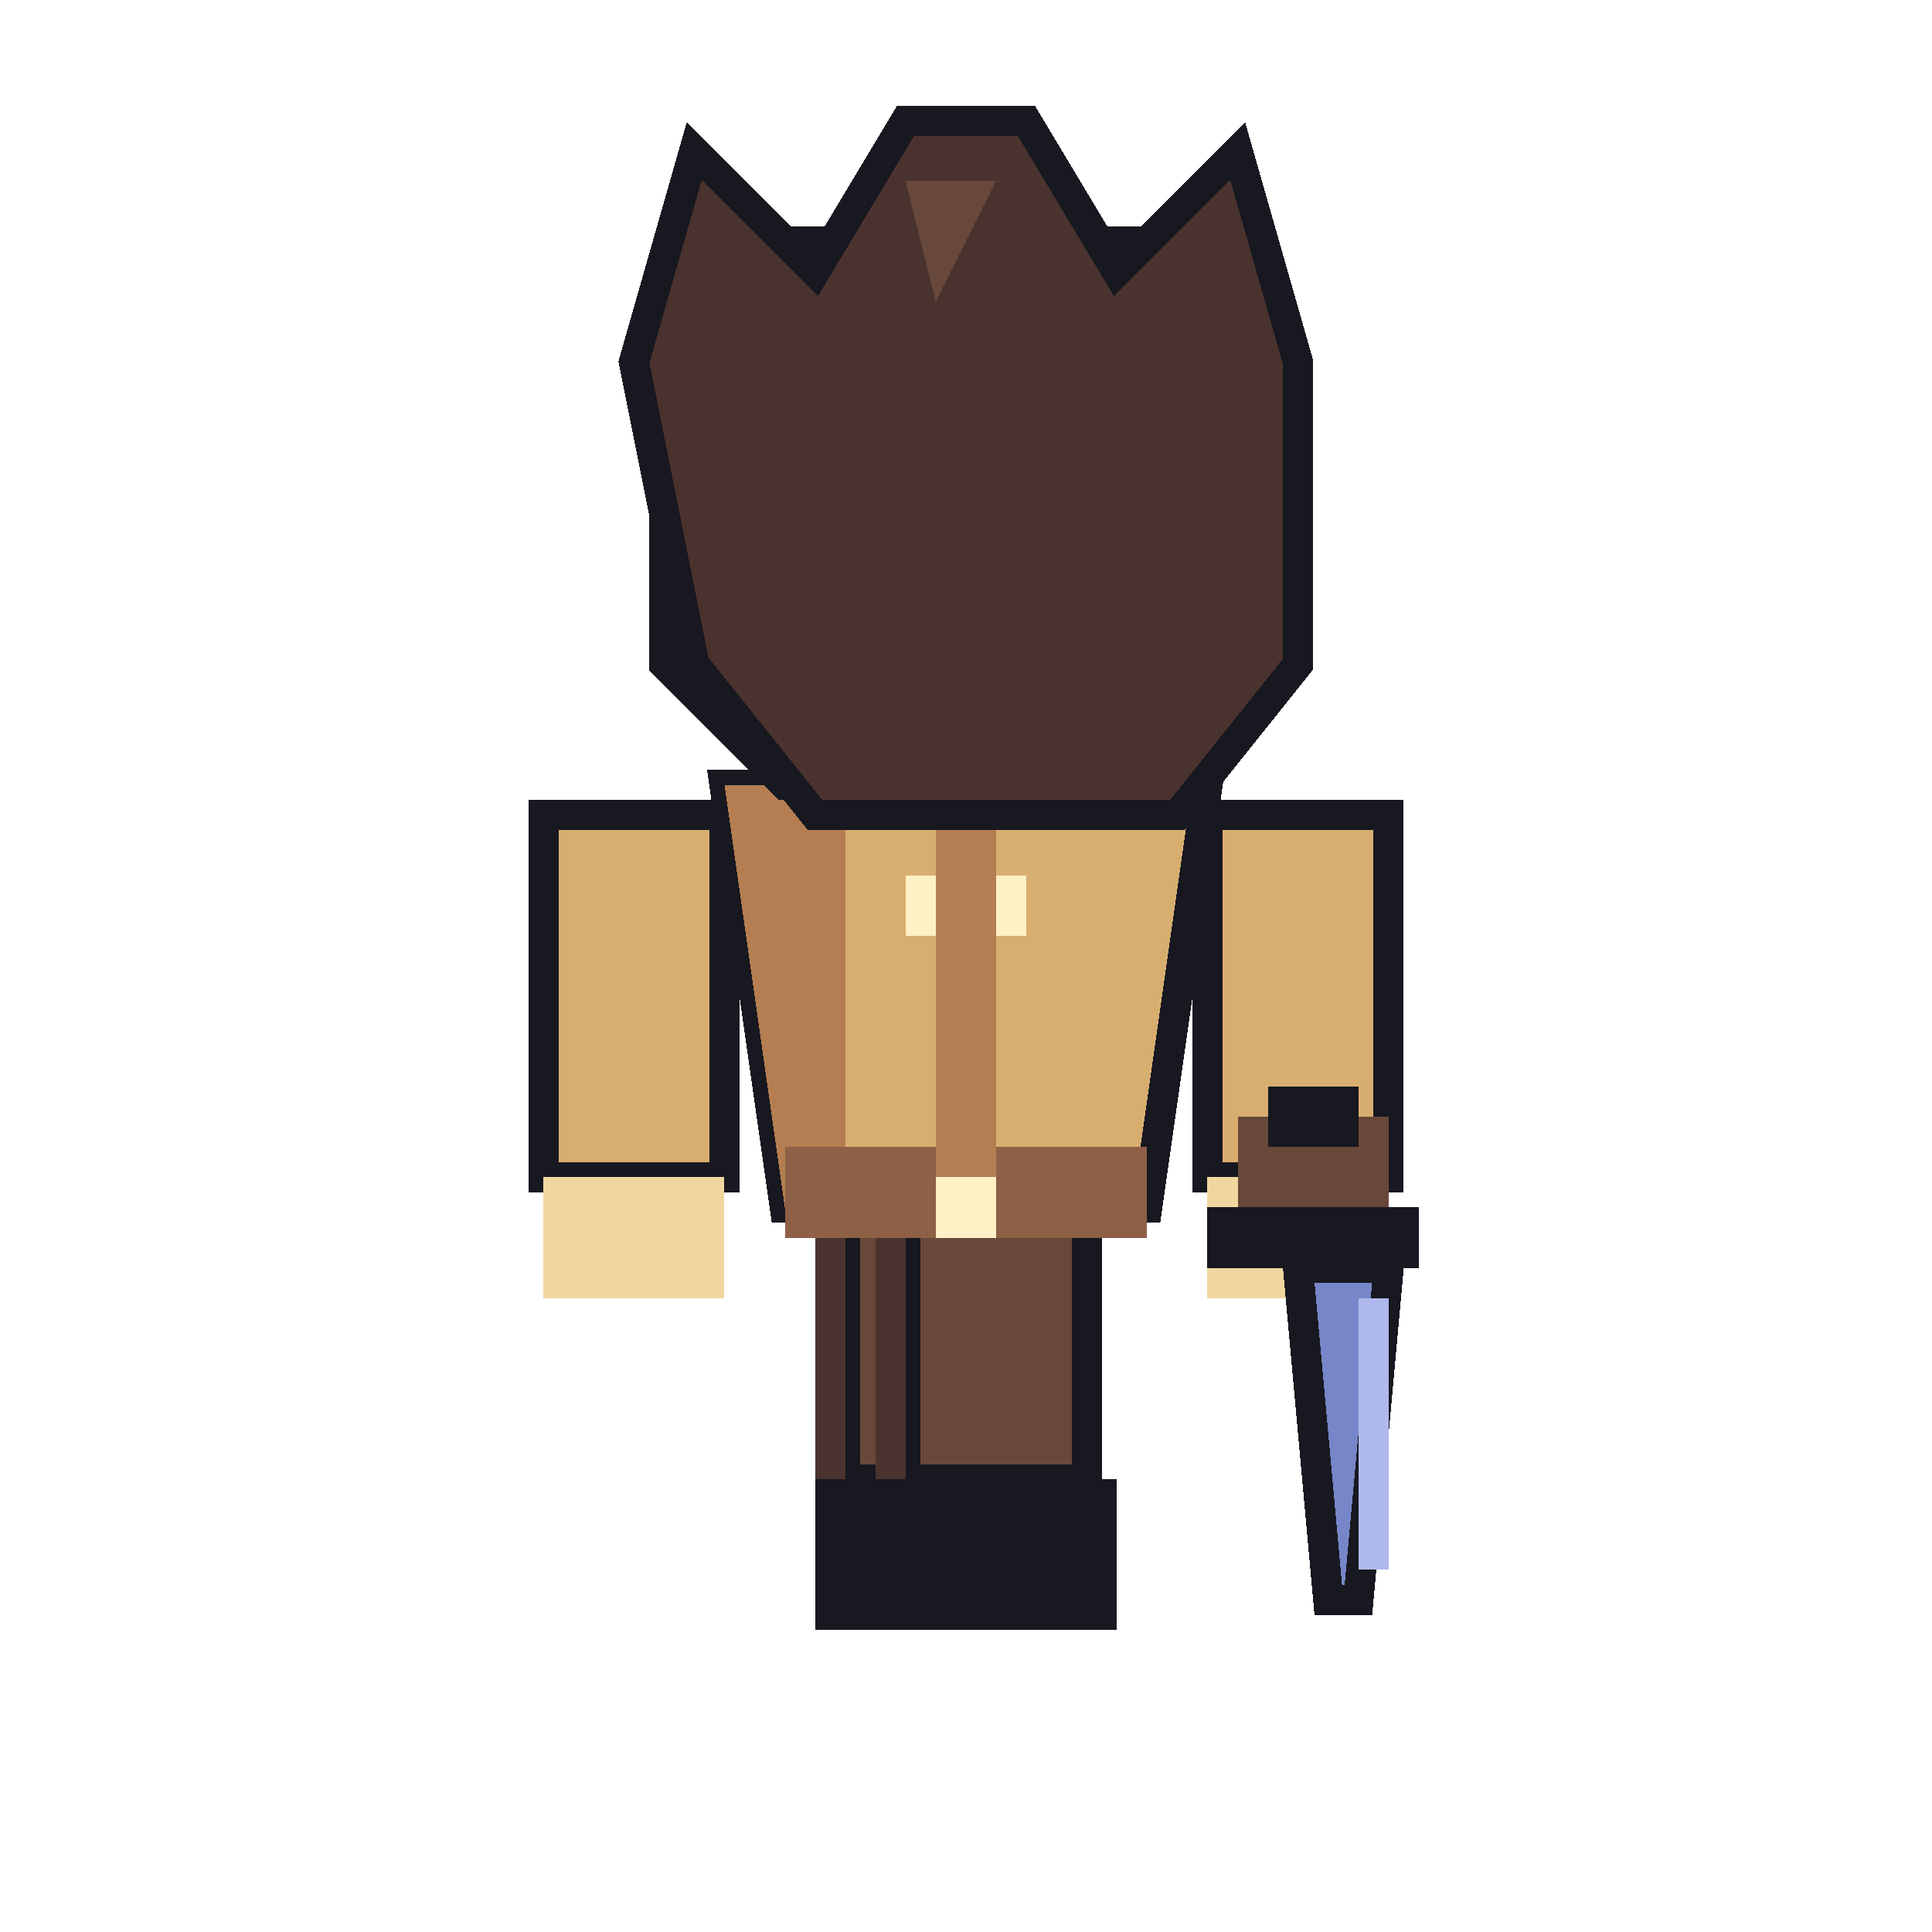
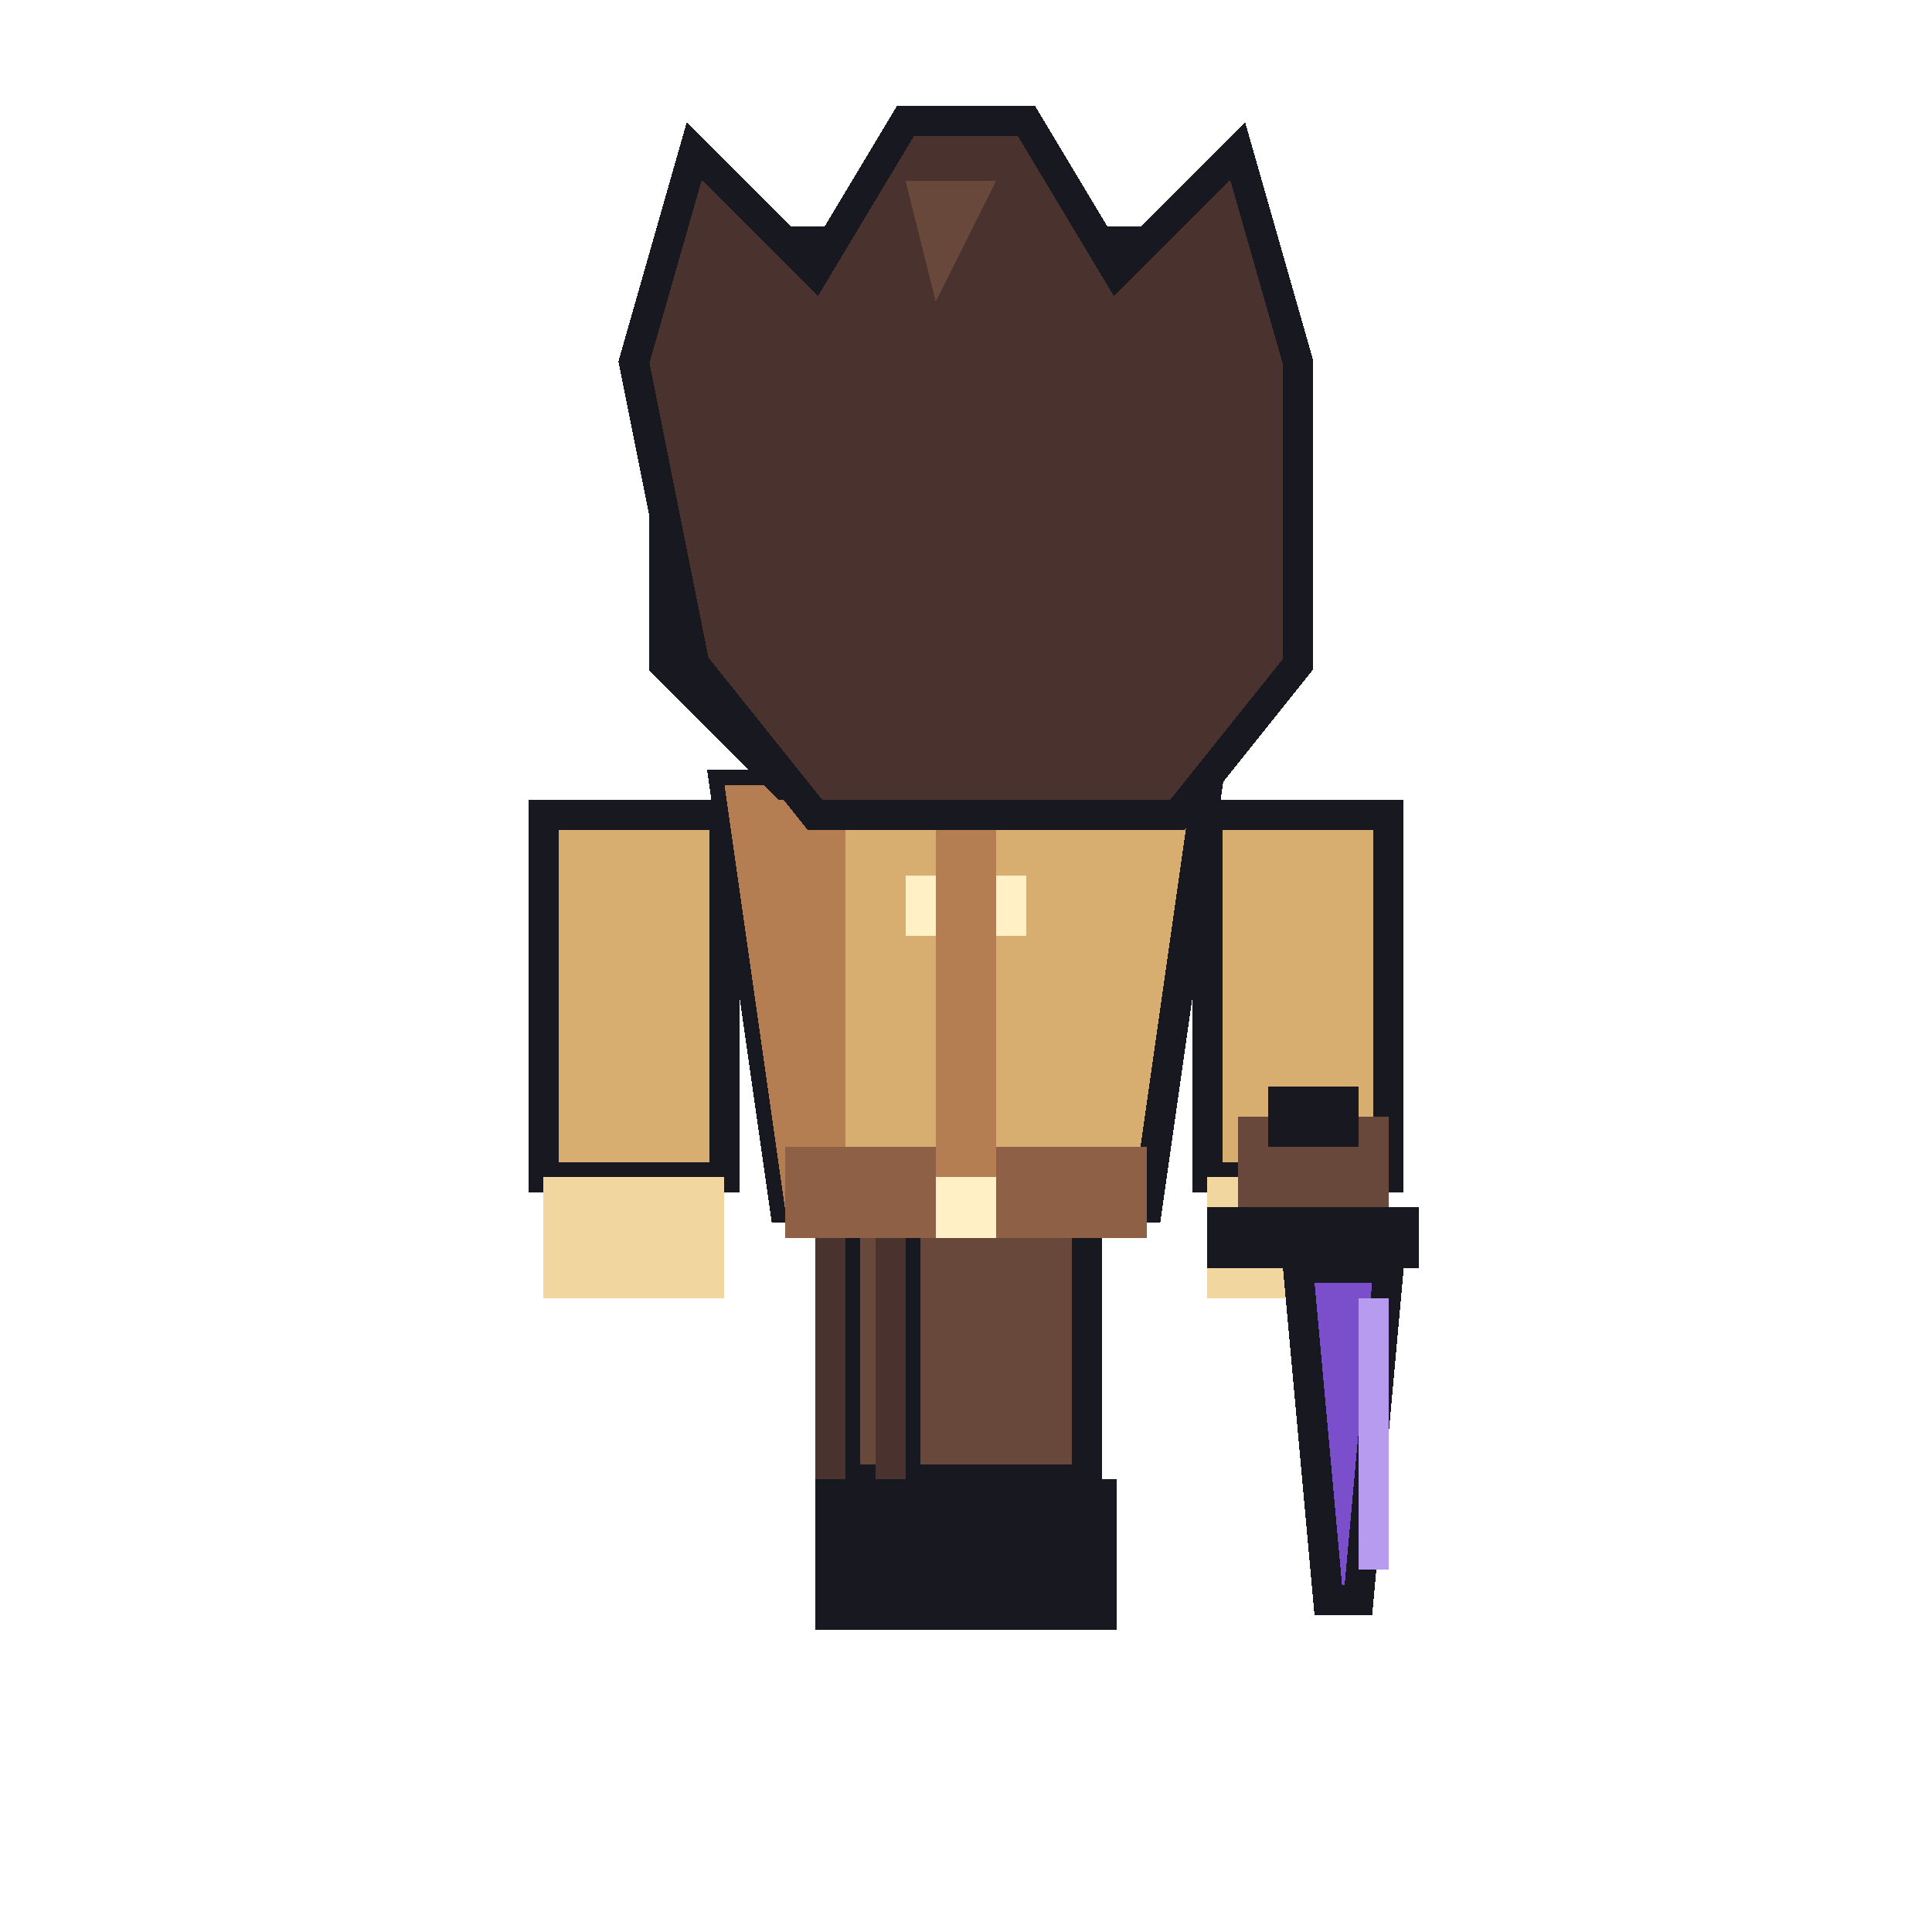
<svg xmlns="http://www.w3.org/2000/svg" viewBox="0 0 64 64" width="64" height="64" shape-rendering="crispEdges">
  <rect x="28" y="40" width="6" height="9" fill="#68483A" stroke="#171820" stroke-width="1" />
  <rect x="27" y="40" width="1" height="9" fill="#4A332E" />
  <rect x="27" y="49" width="7" height="5" fill="#171820" />
  <rect x="30" y="40" width="6" height="9" fill="#68483A" stroke="#171820" stroke-width="1" />
  <rect x="29" y="40" width="1" height="9" fill="#4A332E" />
  <rect x="30" y="49" width="7" height="5" fill="#171820" />
  <rect x="18" y="27" width="6" height="12" fill="#D8AE70" stroke="#171820" stroke-width="1" />
  <rect x="18" y="39" width="6" height="4" fill="#F2D6A0" />
  <polygon points="24,26 40,26 38,40 26,40" fill="#D8AE70" stroke="#171820" stroke-width="1" />
  <polygon points="24,26 28,26 28,40 26,40" fill="#B47E52" />
  <rect x="30" y="29" width="4" height="2" fill="#FFF0C5" />
  <rect x="26" y="38" width="12" height="3" fill="#8E6046" />
  <rect x="31" y="38" width="2" height="3" fill="#FFF0C5" />
  <rect x="31" y="27" width="2" height="12" fill="#B47E52" />
  <rect x="40" y="27" width="6" height="12" fill="#D8AE70" stroke="#171820" stroke-width="1" />
  <rect x="40" y="39" width="6" height="4" fill="#F2D6A0" />
  <rect x="41" y="37" width="5" height="3" fill="#68483A" />
  <rect x="40" y="40" width="7" height="2" fill="#171820" />
-   <polygon points="43,42 46,42 45,53 44,53" fill="#7786C8" stroke="#171820" stroke-width="1" />
-   <rect x="45" y="43" width="1" height="9" fill="#B0B9EC" />
+   <polygon points="43,42 46,42 45,53 44,53" fill="#7B4FCB" stroke="#171820" stroke-width="1" />
+   <rect x="45" y="43" width="1" height="9" fill="#B79BEF" />
  <rect x="42" y="36" width="3" height="2" fill="#171820" />
  <polygon points="26,8 38,8 42,12 42,22 38,26 26,26 22,22 22,12" fill="#F2D6A0" stroke="#171820" stroke-width="1" />
  <polygon points="21,12 23,5 27,9 30,4 34,4 37,9 41,5 43,12 43,22 39,27 27,27 23,22 21,12" fill="#4A332E" stroke="#171820" stroke-width="1" />
  <polygon points="30,6 33,6 31,10" fill="#68483A" />
</svg>
